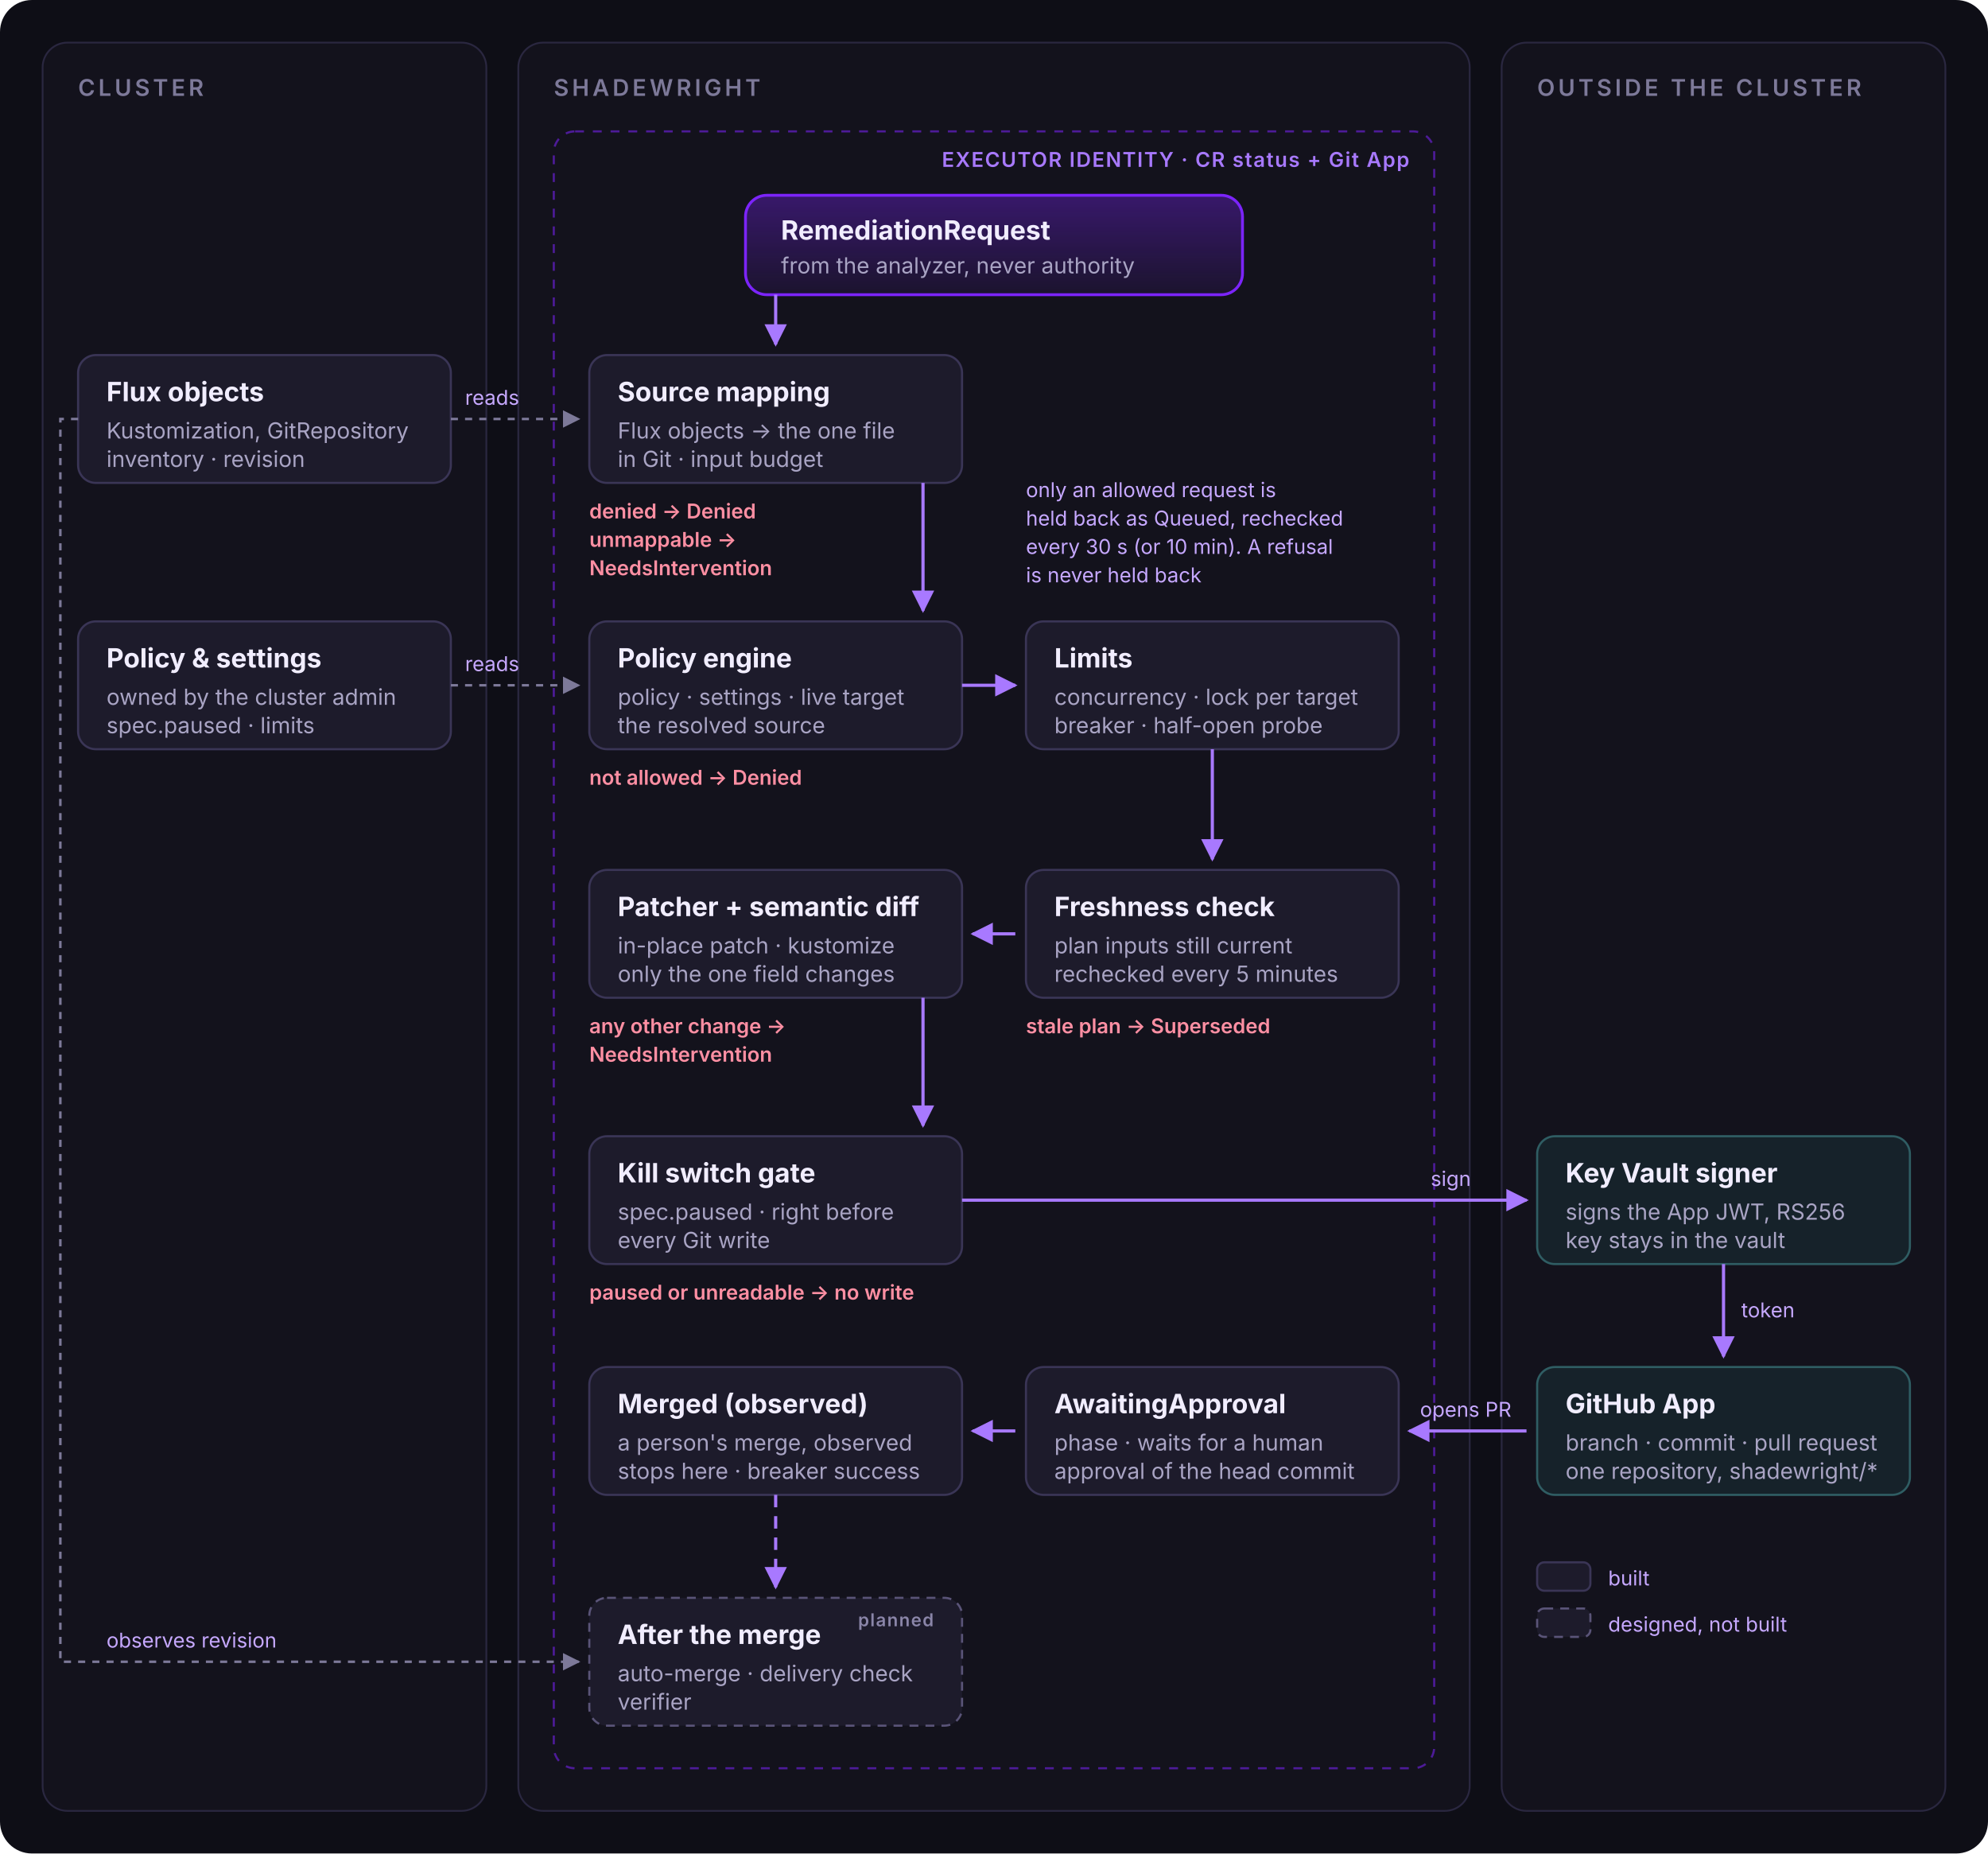
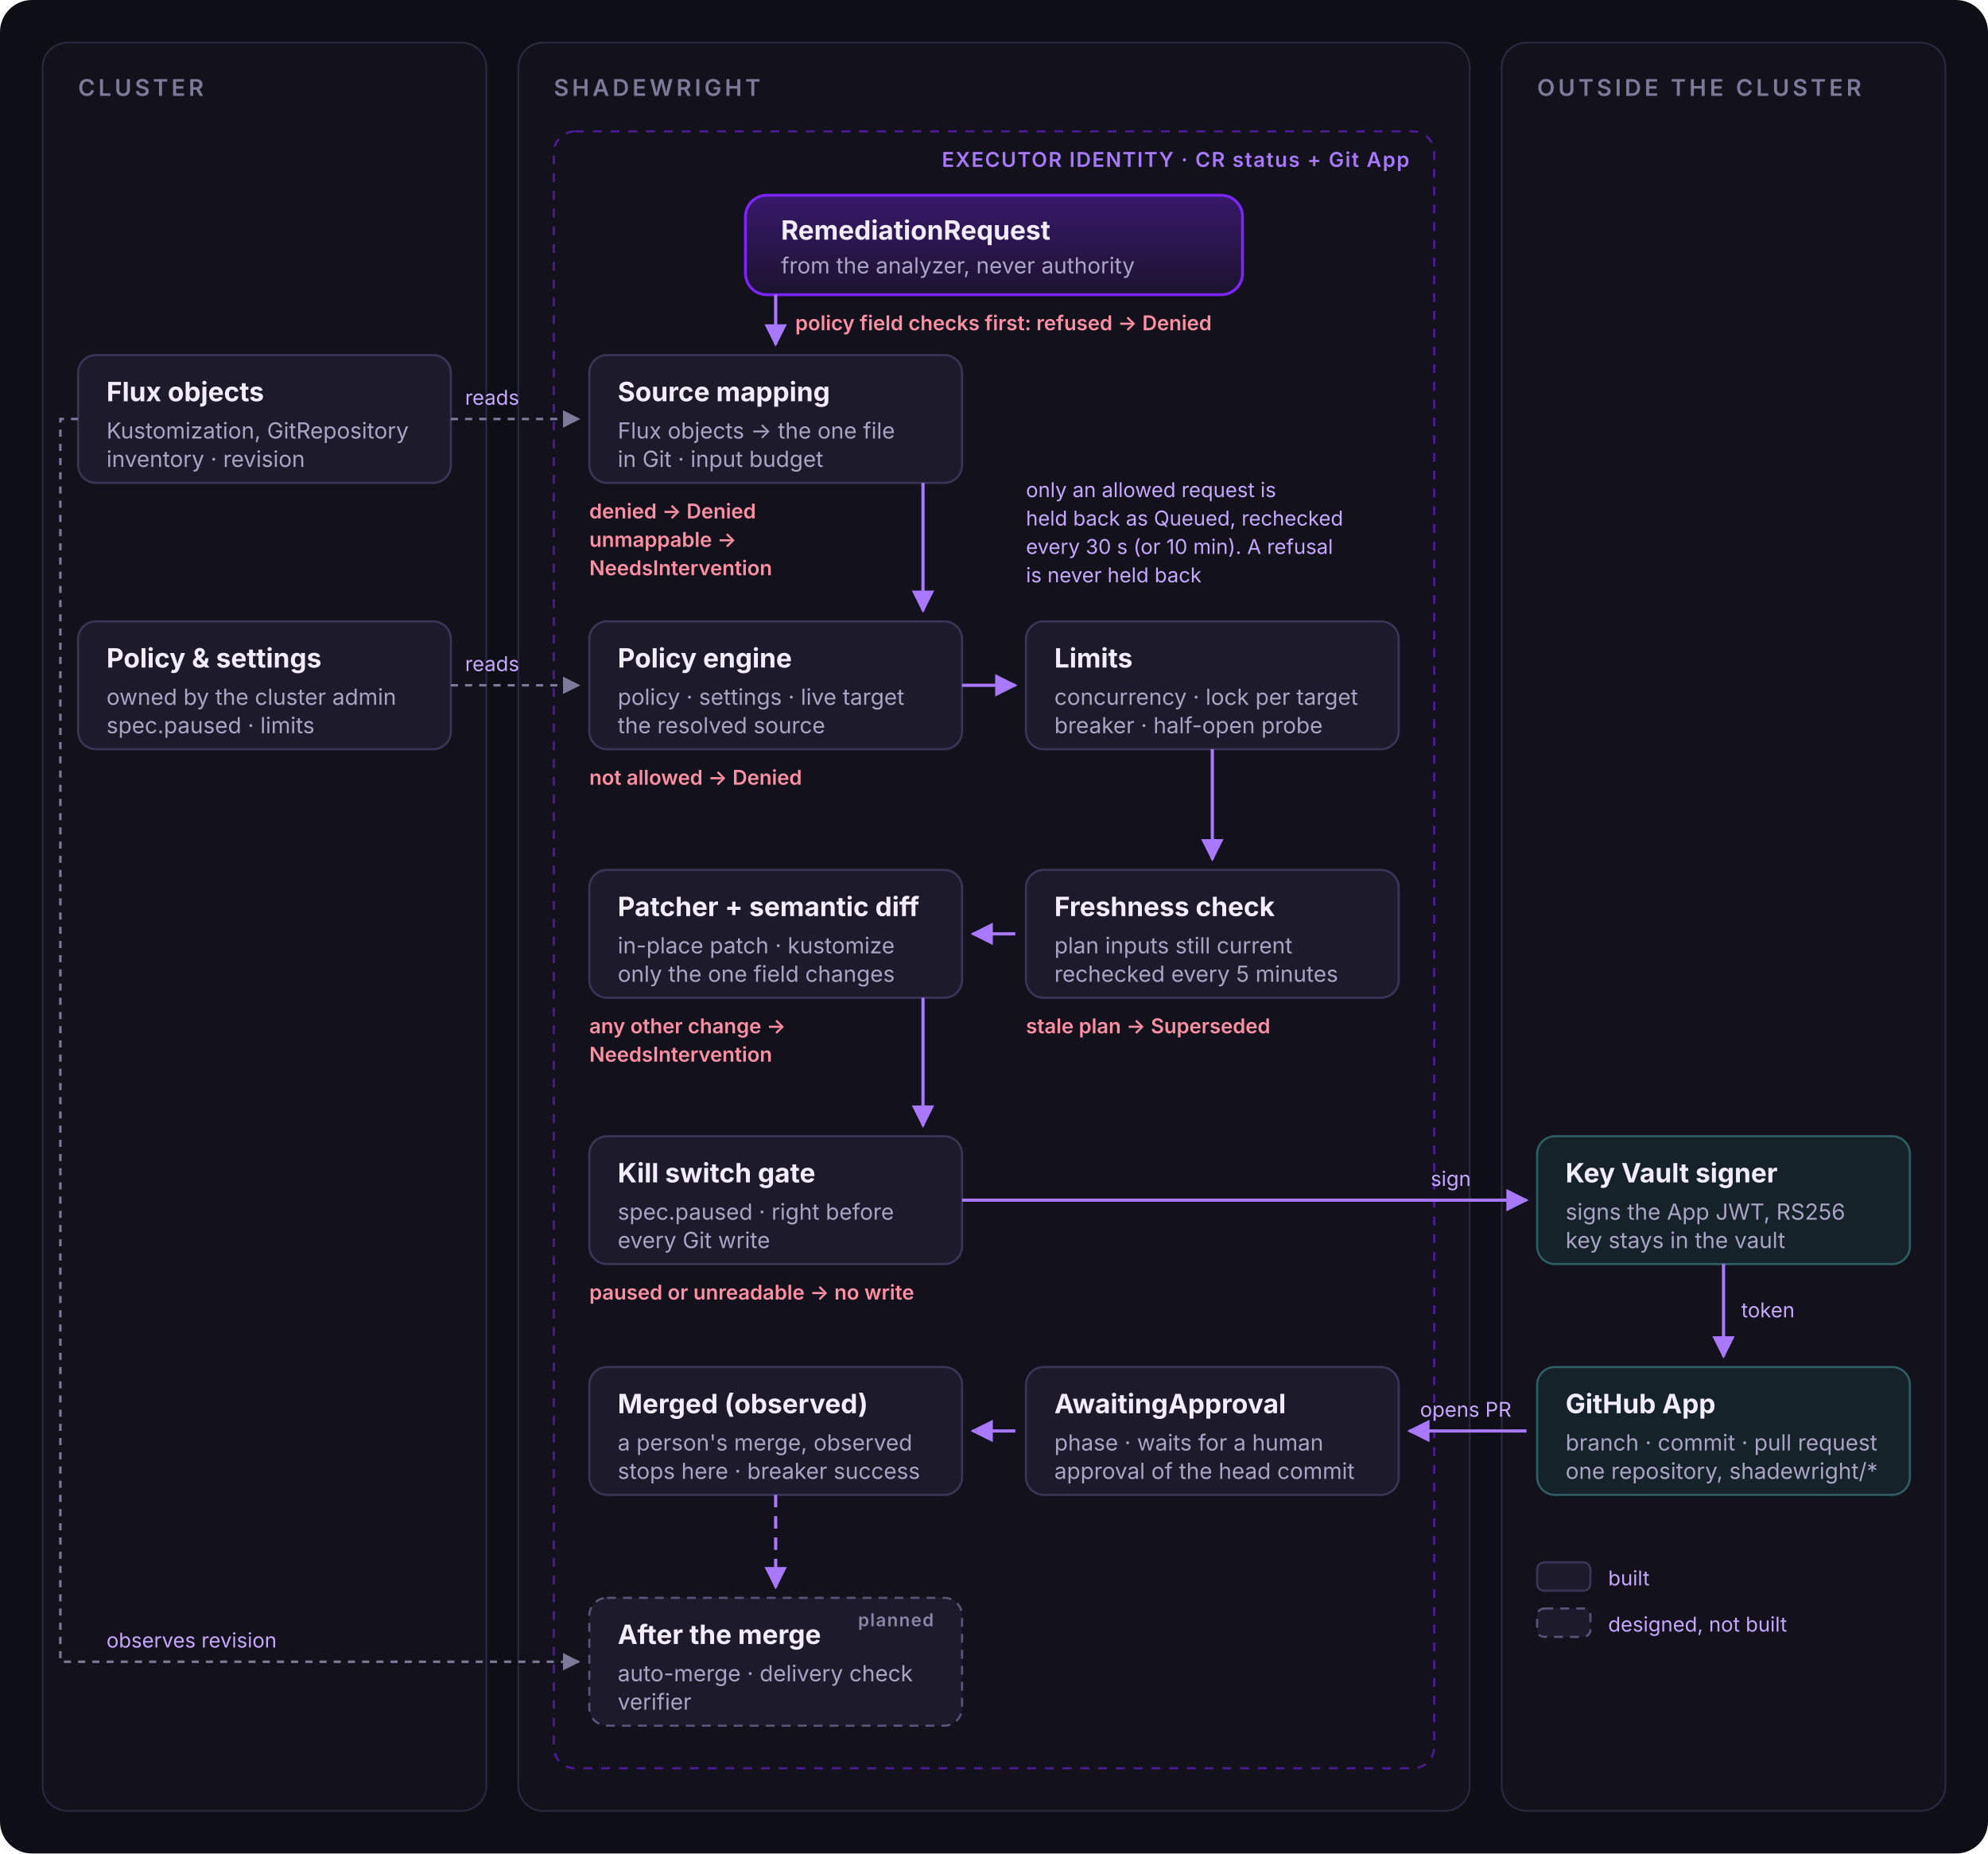
<svg xmlns="http://www.w3.org/2000/svg" viewBox="0 0 1120 1044" role="img" aria-labelledby="t d" font-family="Inter, 'Segoe UI', system-ui, -apple-system, sans-serif">
  <defs>
    <marker id="a" viewBox="0 0 10 10" refX="9" refY="5" markerWidth="7" markerHeight="7" orient="auto-start-reverse">
      <path d="M0 0 10 5 0 10z" fill="#a879ff" />
    </marker>
    <marker id="m" viewBox="0 0 10 10" refX="9" refY="5" markerWidth="7" markerHeight="7" orient="auto-start-reverse">
      <path d="M0 0 10 5 0 10z" fill="#7d7999" />
    </marker>
    <linearGradient id="glow" x1="0" y1="0" x2="0" y2="1">
      <stop offset="0" stop-color="#7c24fc" stop-opacity=".35" />
      <stop offset="1" stop-color="#7c24fc" stop-opacity=".08" />
    </linearGradient>
    <style>
      .lane{fill:#13121c;stroke:#2a2740}
      .lanet{fill:#7d7999;font-size:13px;font-weight:600;letter-spacing:.14em}
      .box{fill:#1d1b2b;stroke:#3a3556;stroke-width:1.2}
      .key{fill:url(#glow);stroke:#7c24fc;stroke-width:1.6}
      .ext{fill:#16222a;stroke:#2f5d63;stroke-width:1.2}
      .pl{fill:#1d1b2b;stroke:#5a5478;stroke-width:1.2;stroke-dasharray:5 4}
      .plk{fill:url(#glow);stroke:#7c24fc;stroke-width:1.6;stroke-dasharray:6 4}
      .ple{fill:#16222a;stroke:#2f5d63;stroke-width:1.2;stroke-dasharray:5 4}
      .pn{fill:#8a85a8;font-size:10px;font-weight:600;letter-spacing:.06em}
      .h{fill:#f1edff;font-size:15px;font-weight:650}
      .s{fill:#a9a4c4;font-size:12.5px}
      .id{fill:none;stroke:#7c24fc;stroke-opacity:.55;stroke-dasharray:5 5;stroke-width:1.2}
      .idt{fill:#a879ff;font-size:11.5px;font-weight:600;letter-spacing:.06em}
      .f{stroke:#a879ff;stroke-width:1.8;fill:none}
      .fp{stroke:#a879ff;stroke-width:1.8;fill:none;stroke-dasharray:7 5}
      .r{stroke:#7d7999;stroke-width:1.4;fill:none;stroke-dasharray:4 4}
      .lbl{fill:#c6a8ff;font-size:11.5px}
      .no{fill:#ff8fa3;font-size:11.5px;font-weight:600}
    </style>
  </defs>
  <rect width="1120" height="1044" rx="18" fill="#0e0e16" />
  <rect class="lane" x="24" y="24" width="250" height="996" rx="14" />
  <text class="lanet" x="44" y="54">CLUSTER</text>
  <rect class="lane" x="292" y="24" width="536" height="996" rx="14" />
  <text class="lanet" x="312" y="54">SHADEWRIGHT</text>
  <rect class="lane" x="846" y="24" width="250" height="996" rx="14" />
  <text class="lanet" x="866" y="54">OUTSIDE THE CLUSTER</text>
  <rect class="id" x="312" y="74" width="496" height="922" rx="12" />
  <text class="idt" x="794" y="94" text-anchor="end">EXECUTOR IDENTITY · CR status + Git App</text>
  <rect class="box" x="44" y="200" width="210" height="72" rx="10" />
  <text class="h" x="60" y="226">Flux objects</text>
  <text class="s" x="60" y="247">Kustomization, GitRepository</text>
  <text class="s" x="60" y="263">inventory · revision</text>
  <rect class="box" x="44" y="350" width="210" height="72" rx="10" />
  <text class="h" x="60" y="376">Policy &amp; settings</text>
  <text class="s" x="60" y="397">owned by the cluster admin</text>
  <text class="s" x="60" y="413">spec.paused · limits</text>
  <rect class="key" x="420" y="110" width="280" height="56" rx="12" />
  <text class="h" x="440" y="135">RemediationRequest</text>
  <text class="s" x="440" y="154">from the analyzer, never authority</text>
  <rect class="box" x="332" y="200" width="210" height="72" rx="10" />
  <text class="h" x="348" y="226">Source mapping</text>
  <text class="s" x="348" y="247">Flux objects → the one file</text>
  <text class="s" x="348" y="263">in Git · input budget</text>
  <text class="no" x="332" y="292">denied → Denied</text>
  <text class="no" x="332" y="308">unmappable →</text>
  <text class="no" x="332" y="324">NeedsIntervention</text>
  <rect class="box" x="332" y="350" width="210" height="72" rx="10" />
  <text class="h" x="348" y="376">Policy engine</text>
  <text class="s" x="348" y="397">policy · settings · live target</text>
  <text class="s" x="348" y="413">the resolved source</text>
  <text class="no" x="332" y="442">not allowed → Denied</text>
  <rect class="box" x="578" y="350" width="210" height="72" rx="10" />
  <text class="h" x="594" y="376">Limits</text>
  <text class="s" x="594" y="397">concurrency · lock per target</text>
  <text class="s" x="594" y="413">breaker · half-open probe</text>
  <text class="lbl" x="578" y="280">only an allowed request is</text>
  <text class="lbl" x="578" y="296">held back as Queued, rechecked</text>
  <text class="lbl" x="578" y="312">every 30 s (or 10 min). A refusal</text>
  <text class="lbl" x="578" y="328">is never held back</text>
  <rect class="box" x="578" y="490" width="210" height="72" rx="10" />
  <text class="h" x="594" y="516">Freshness check</text>
  <text class="s" x="594" y="537">plan inputs still current</text>
  <text class="s" x="594" y="553">rechecked every 5 minutes</text>
  <text class="no" x="578" y="582">stale plan → Superseded</text>
  <rect class="box" x="332" y="490" width="210" height="72" rx="10" />
  <text class="h" x="348" y="516">Patcher + semantic diff</text>
  <text class="s" x="348" y="537">in-place patch · kustomize</text>
  <text class="s" x="348" y="553">only the one field changes</text>
  <text class="no" x="332" y="582">any other change →</text>
  <text class="no" x="332" y="598">NeedsIntervention</text>
  <rect class="box" x="332" y="640" width="210" height="72" rx="10" />
  <text class="h" x="348" y="666">Kill switch gate</text>
  <text class="s" x="348" y="687">spec.paused · right before</text>
  <text class="s" x="348" y="703">every Git write</text>
  <text class="no" x="332" y="732">paused or unreadable → no write</text>
  <rect class="box" x="578" y="770" width="210" height="72" rx="10" />
  <text class="h" x="594" y="796">AwaitingApproval</text>
  <text class="s" x="594" y="817">phase · waits for a human</text>
  <text class="s" x="594" y="833">approval of the head commit</text>
  <rect class="box" x="332" y="770" width="210" height="72" rx="10" />
  <text class="h" x="348" y="796">Merged (observed)</text>
  <text class="s" x="348" y="817">a person's merge, observed</text>
  <text class="s" x="348" y="833">stops here · breaker success</text>
  <rect class="pl" x="332" y="900" width="210" height="72" rx="10" />
  <text class="h" x="348" y="926">After the merge</text>
  <text class="s" x="348" y="947">auto-merge · delivery check</text>
  <text class="s" x="348" y="963">verifier</text>
  <text class="pn" x="526" y="916" text-anchor="end">planned</text>
  <rect class="ext" x="866" y="640" width="210" height="72" rx="10" />
  <text class="h" x="882" y="666">Key Vault signer</text>
  <text class="s" x="882" y="687">signs the App JWT, RS256</text>
  <text class="s" x="882" y="703">key stays in the vault</text>
  <rect class="ext" x="866" y="770" width="210" height="72" rx="10" />
  <text class="h" x="882" y="796">GitHub App</text>
  <text class="s" x="882" y="817">branch · commit · pull request</text>
  <text class="s" x="882" y="833">one repository, shadewright/*</text>
  <rect class="box" x="866" y="880" width="30" height="16" rx="4" />
  <text class="lbl" x="906" y="893">built</text>
  <rect class="pl" x="866" y="906" width="30" height="16" rx="4" />
  <text class="lbl" x="906" y="919">designed, not built</text>
  <path class="f" d="M437 166V194" marker-end="url(#a)" />
+   <text class="no" x="448" y="186">policy field checks first: refused → Denied</text>
  <path class="r" d="M254 236H326" marker-end="url(#m)" />
  <text class="lbl" x="262" y="228">reads</text>
  <path class="f" d="M520 272V344" marker-end="url(#a)" />
  <path class="r" d="M254 386H326" marker-end="url(#m)" />
  <text class="lbl" x="262" y="378">reads</text>
  <path class="f" d="M542 386H572" marker-end="url(#a)" />
  <path class="f" d="M683 422V484" marker-end="url(#a)" />
  <path class="f" d="M572 526H548" marker-end="url(#a)" />
  <path class="f" d="M520 562V634" marker-end="url(#a)" />
  <path class="f" d="M542 676H860" marker-end="url(#a)" />
  <text class="lbl" x="806" y="668">sign</text>
  <path class="f" d="M971 712V764" marker-end="url(#a)" />
  <text class="lbl" x="981" y="742">token</text>
  <path class="f" d="M860 806H794" marker-end="url(#a)" />
  <text class="lbl" x="800" y="798">opens PR</text>
  <path class="f" d="M572 806H548" marker-end="url(#a)" />
  <path class="fp" d="M437 842V894" marker-end="url(#a)" />
  <path class="r" d="M44 236H34V936H326" marker-end="url(#m)" />
  <text class="lbl" x="60" y="928">observes revision</text>
</svg>
